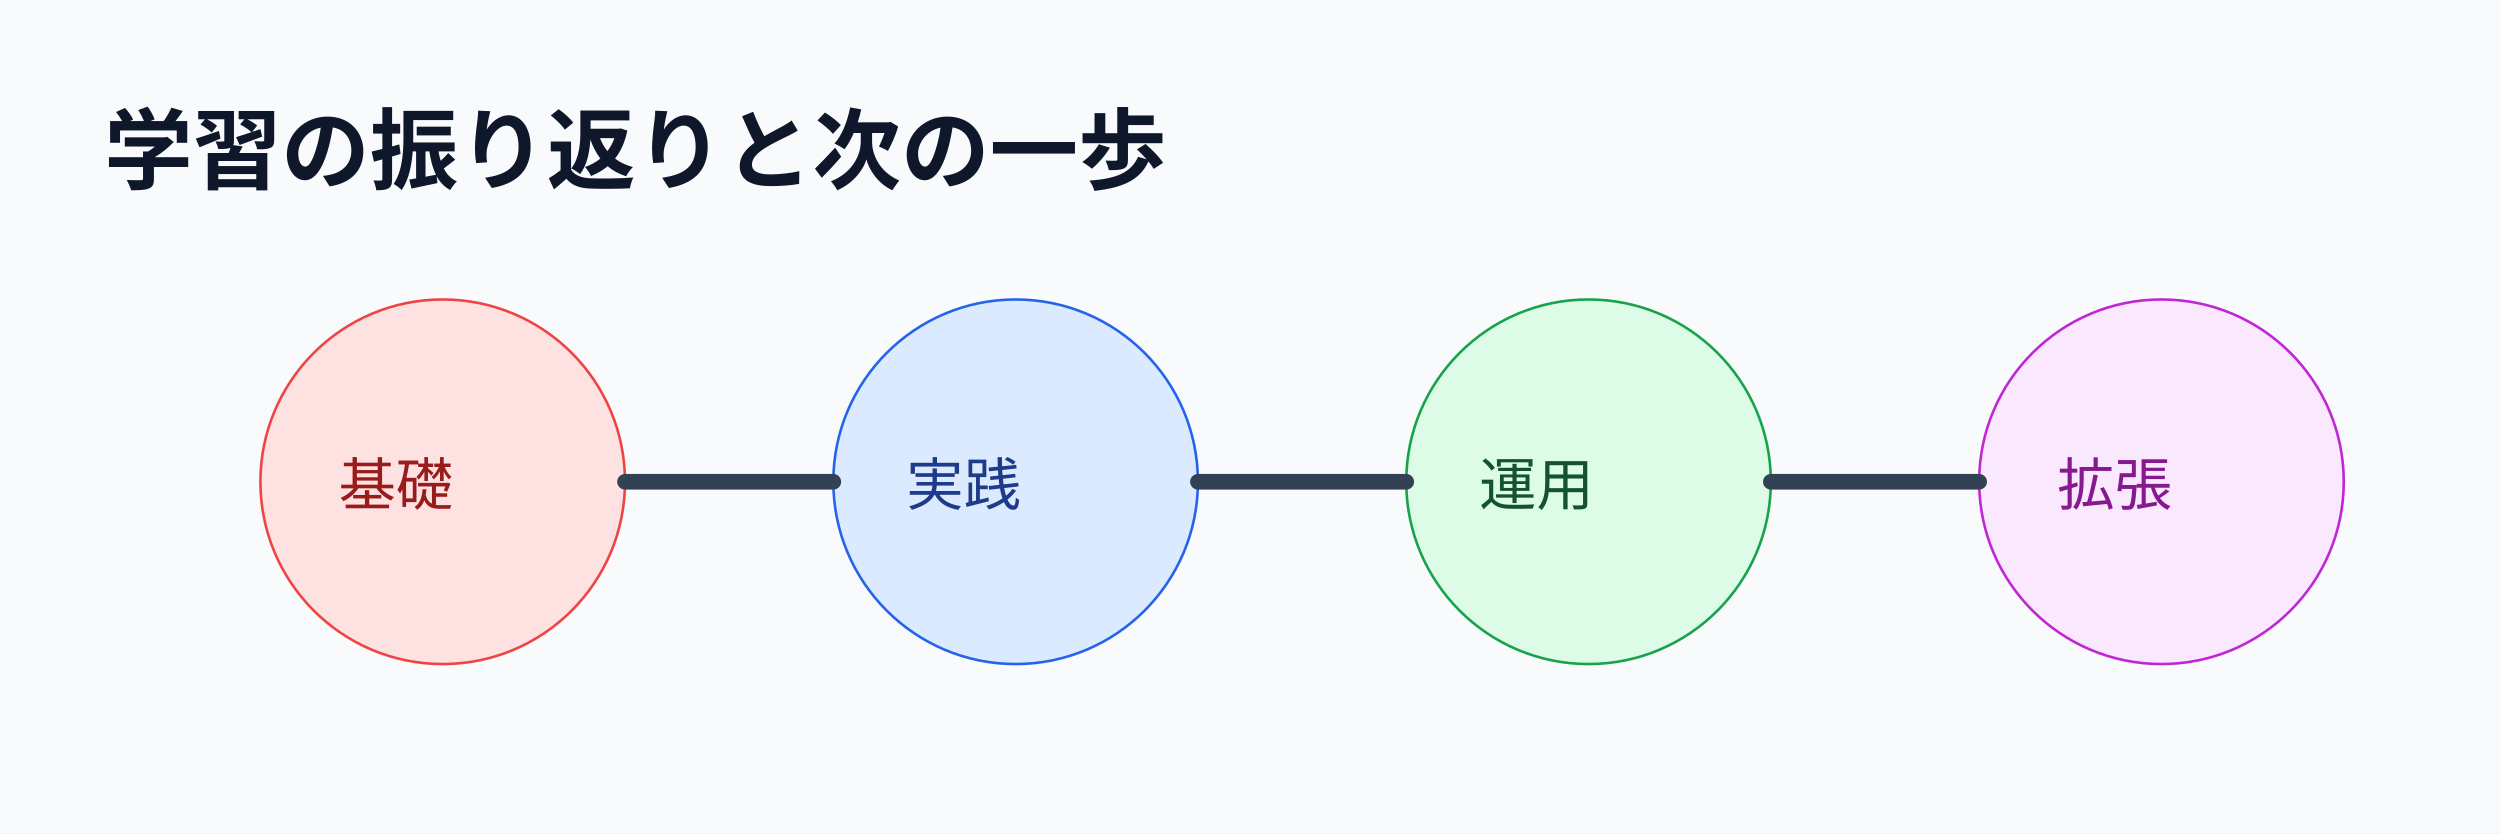
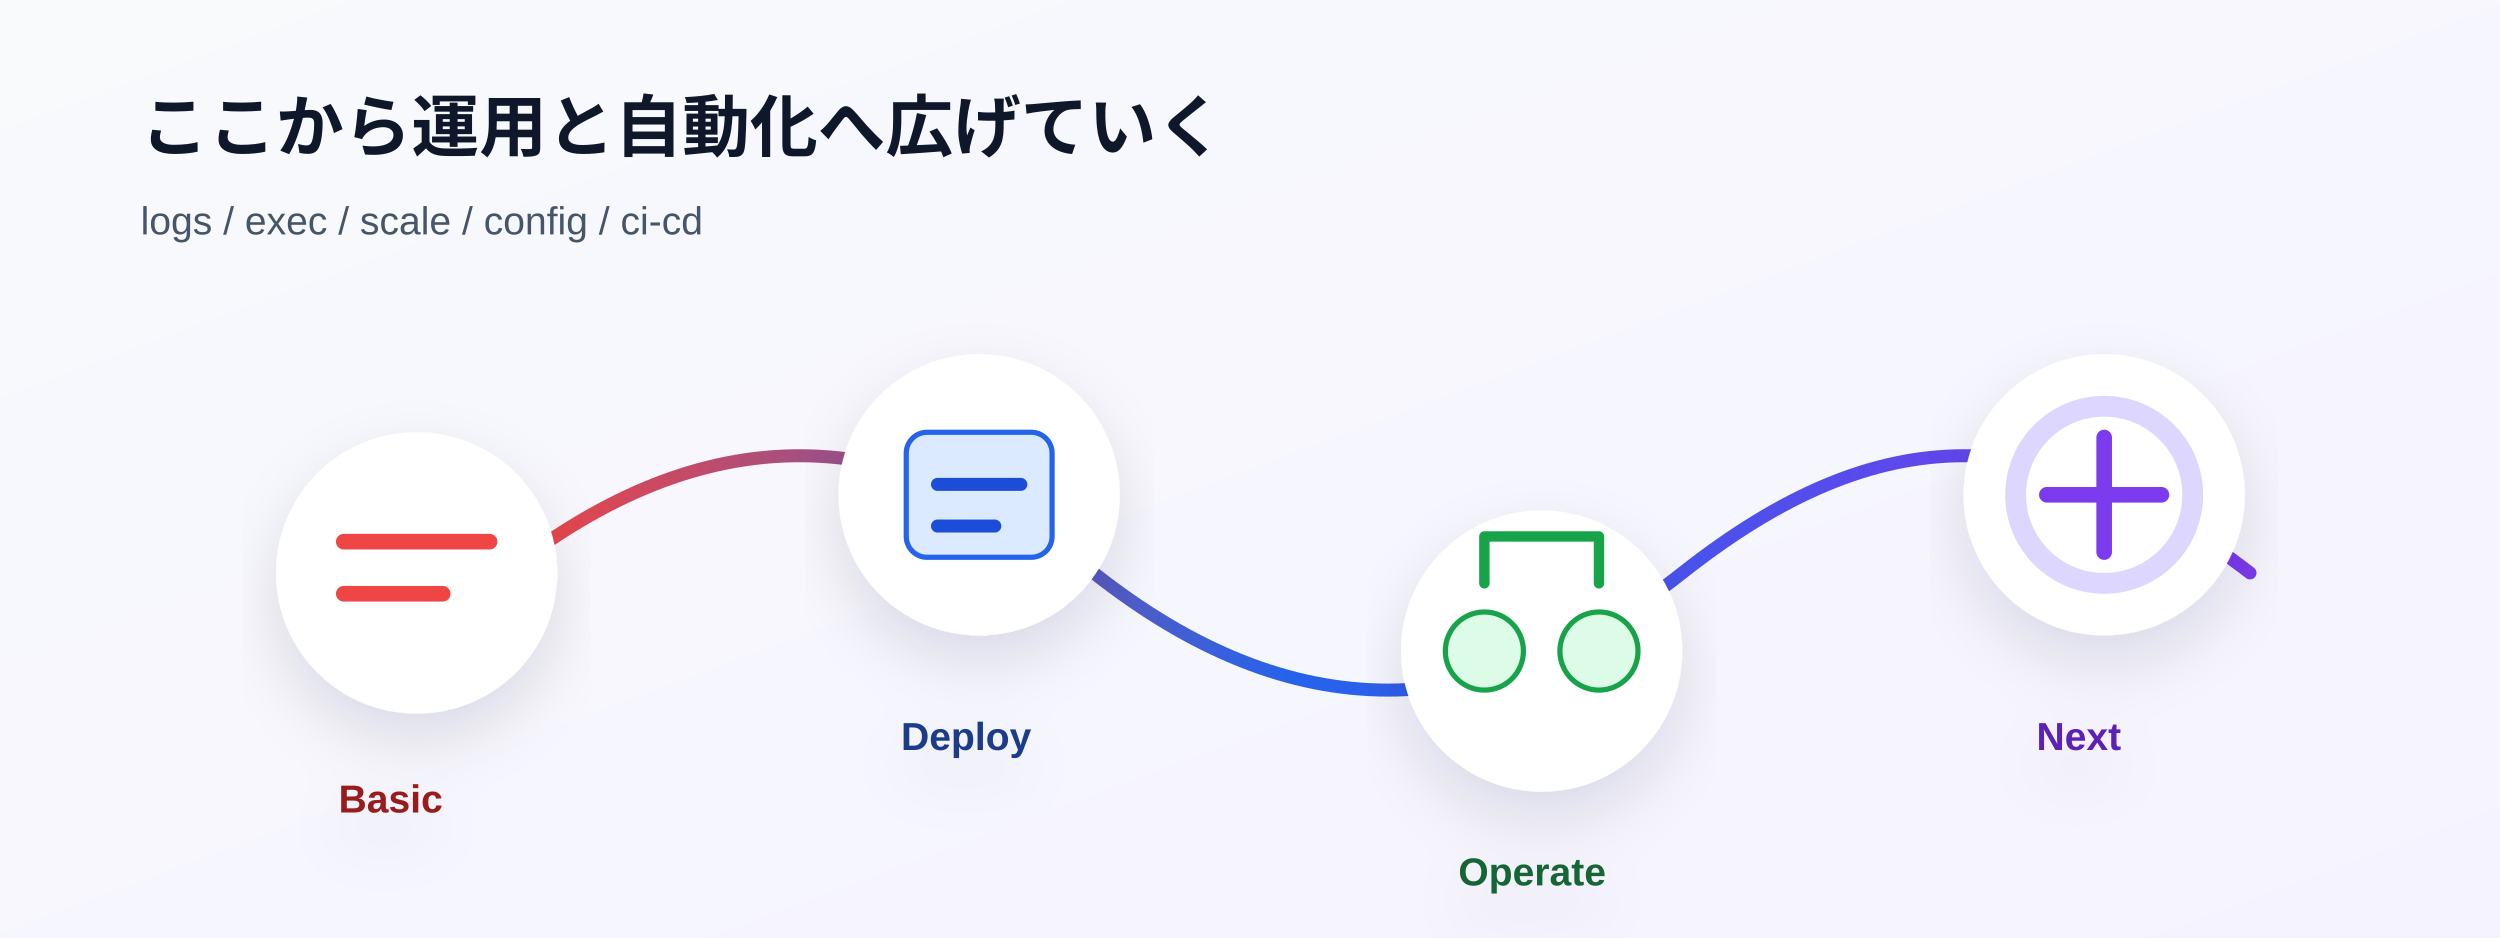
- <svg xmlns="http://www.w3.org/2000/svg" viewBox="0 0 960 320">
-   <rect width="960" height="320" fill="#f8fafc" />
-   <text x="40" y="70" font-size="34" font-family="Arial" font-weight="700" fill="#0f172a">学習の振り返りと次の一歩</text>
-   <circle cx="170" cy="185" r="70" fill="#fee2e2" stroke="#ef4444" />
-   <text x="130" y="194" font-size="22" font-family="Arial" fill="#991b1b">基礎</text>
-   <circle cx="390" cy="185" r="70" fill="#dbeafe" stroke="#2563eb" />
-   <text x="348" y="194" font-size="22" font-family="Arial" fill="#1e3a8a">実践</text>
-   <circle cx="610" cy="185" r="70" fill="#dcfce7" stroke="#16a34a" />
-   <text x="568" y="194" font-size="22" font-family="Arial" fill="#14532d">運用</text>
-   <circle cx="830" cy="185" r="70" fill="#fae8ff" stroke="#c026d3" />
-   <text x="790" y="194" font-size="22" font-family="Arial" fill="#86198f">拡張</text>
-   <path d="M240 185h80M460 185h80M680 185h80" stroke="#334155" stroke-width="6" stroke-linecap="round" />
+ <svg xmlns="http://www.w3.org/2000/svg" viewBox="0 0 960 360" role="img" aria-labelledby="t d">
+   <defs>
+     <linearGradient id="bg" x1="0" x2="1" y1="0" y2="1">
+       <stop offset="0" stop-color="#f8fafc" />
+       <stop offset="1" stop-color="#f5f3ff" />
+     </linearGradient>
+     <linearGradient id="flow" x1="0" x2="1">
+       <stop offset="0" stop-color="#ef4444" />
+       <stop offset=".45" stop-color="#2563eb" />
+       <stop offset="1" stop-color="#7c3aed" />
+     </linearGradient>
+     <filter id="shadow" x="-12%" y="-20%" width="124%" height="150%">
+       <feDropShadow dx="0" dy="10" stdDeviation="12" flood-color="#0f172a" flood-opacity=".12" />
+     </filter>
+   </defs>
+   <rect width="960" height="360" fill="url(#bg)" />
+   <text x="54" y="58" font-size="26" font-family="Arial, sans-serif" font-weight="700" fill="#0f172a">ここから運用と自動化へ広げていく</text>
+   <text x="54" y="90" font-size="15" font-family="Arial, sans-serif" fill="#475569">logs / exec / scale / config / ci-cd</text>
+   <path d="M194 220 C270 160 344 160 420 220 S570 280 646 220 S786 160 864 220" fill="none" stroke="url(#flow)" stroke-width="5" stroke-linecap="round" />
+   <g filter="url(#shadow)">
+     <circle cx="160" cy="220" r="54" fill="#ffffff" />
+     <path d="M132 208h56M132 228h38" stroke="#ef4444" stroke-width="6" stroke-linecap="round" />
+     <text x="130" y="312" font-size="15" font-family="Arial, sans-serif" font-weight="700" fill="#991b1b">Basic</text>
+   </g>
+   <g filter="url(#shadow)">
+     <circle cx="376" cy="190" r="54" fill="#ffffff" />
+     <rect x="348" y="166" width="56" height="48" rx="8" fill="#dbeafe" stroke="#2563eb" stroke-width="2" />
+     <path d="M360 186h32M360 202h22" stroke="#1d4ed8" stroke-width="5" stroke-linecap="round" />
+     <text x="346" y="288" font-size="15" font-family="Arial, sans-serif" font-weight="700" fill="#1e3a8a">Deploy</text>
+   </g>
+   <g filter="url(#shadow)">
+     <circle cx="592" cy="250" r="54" fill="#ffffff" />
+     <circle cx="570" cy="250" r="15" fill="#dcfce7" stroke="#16a34a" stroke-width="2" />
+     <circle cx="614" cy="250" r="15" fill="#dcfce7" stroke="#16a34a" stroke-width="2" />
+     <path d="M570 224v-18M614 224v-18M570 206h44" stroke="#16a34a" stroke-width="4" stroke-linecap="round" />
+     <text x="560" y="340" font-size="15" font-family="Arial, sans-serif" font-weight="700" fill="#166534">Operate</text>
+   </g>
+   <g filter="url(#shadow)">
+     <circle cx="808" cy="190" r="54" fill="#ffffff" />
+     <path d="M786 190h44M808 168v44" stroke="#7c3aed" stroke-width="6" stroke-linecap="round" />
+     <circle cx="808" cy="190" r="34" fill="none" stroke="#ddd6fe" stroke-width="8" />
+     <text x="782" y="288" font-size="15" font-family="Arial, sans-serif" font-weight="700" fill="#5b21b6">Next</text>
+   </g>
</svg>
